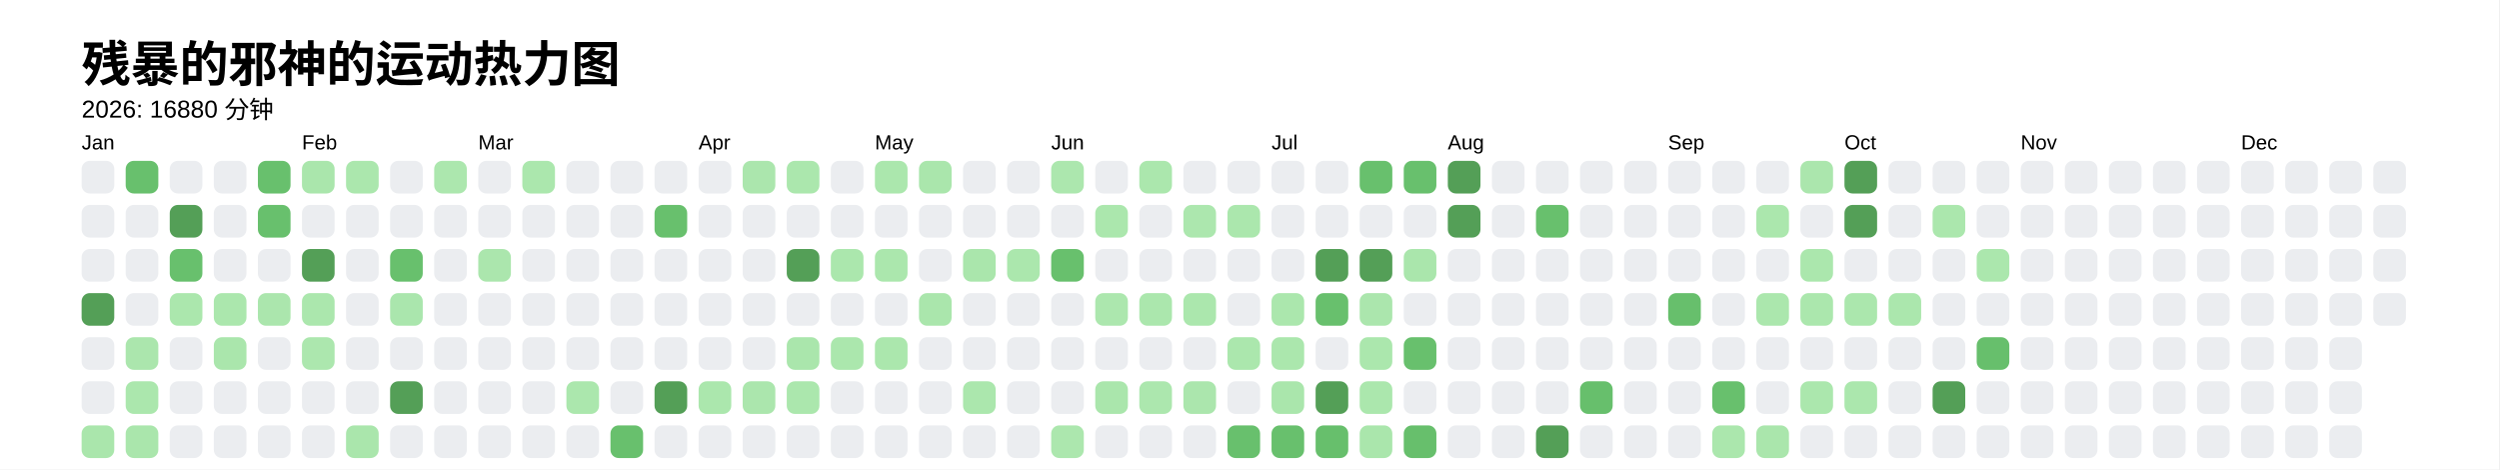
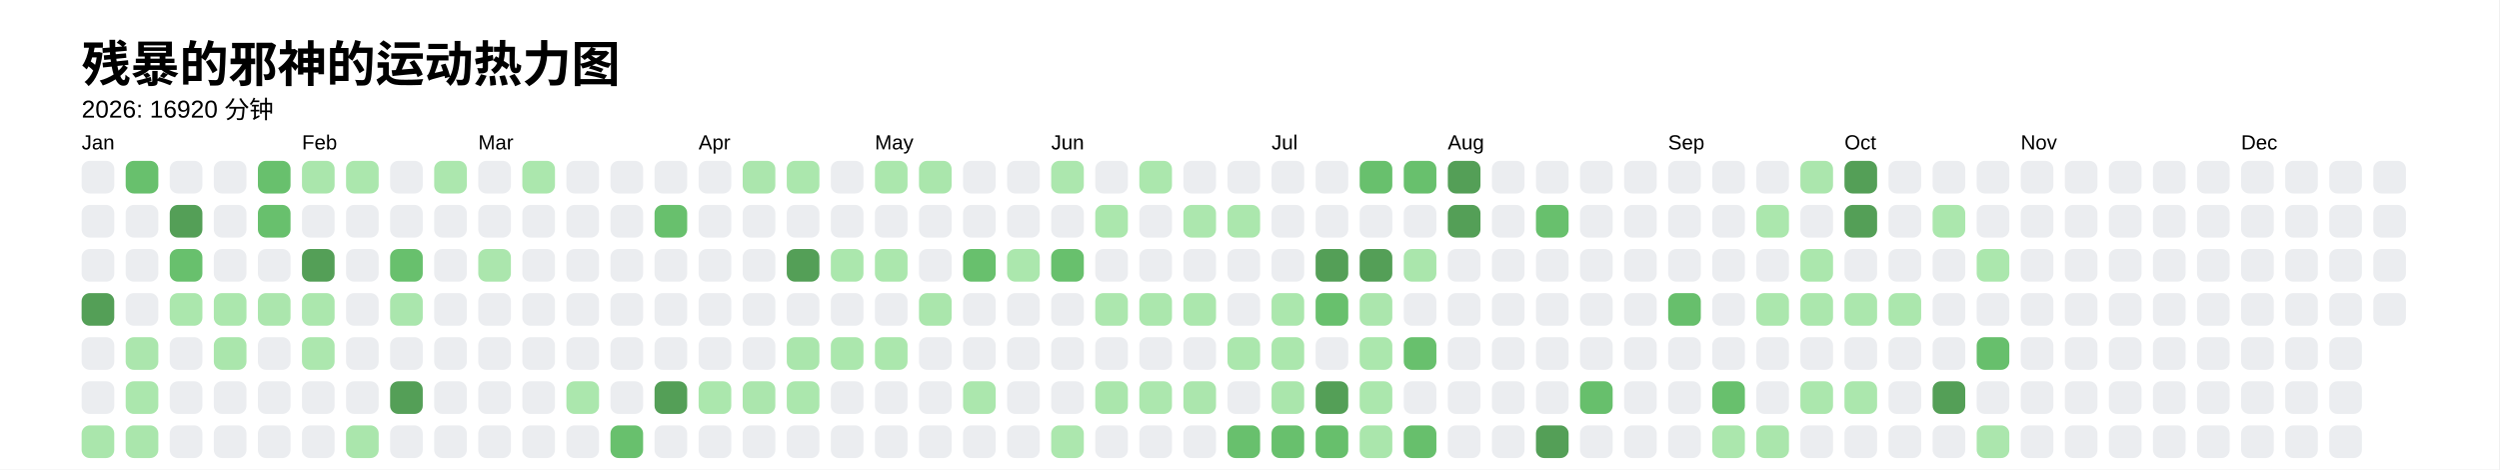
<svg xmlns="http://www.w3.org/2000/svg" baseProfile="full" height="57.5mm" version="1.1" viewBox="0,0,306.2,57.5" width="306.2mm">
  <defs />
  <rect fill="#FFFFFF" height="57.5" width="306.2" x="0" y="0" />
  <text fill="#000000" style="font-size:6px; font-family:Arial; font-weight:bold;" x="10" y="10">残暴的邪神的运动热力图</text>
-   <text fill="#000000" style="font-size:3px; font-family:Arial;" x="10" y="14.4">2026: 16880 分钟</text>
+   <text fill="#000000" style="font-size:3px; font-family:Arial;" x="10" y="14.4">2026: 16920 分钟</text>
  <text fill="#000000" style="font-size:2.5px; font-family:Arial" x="10" y="18.3">Jan</text>
  <rect fill="#EBEDF0" height="4" rx="1" ry="1" width="4" x="10" y="19.7" />
  <rect fill="#EBEDF0" height="4" rx="1" ry="1" width="4" x="10" y="25.1" />
  <rect fill="#EBEDF0" height="4" rx="1" ry="1" width="4" x="10" y="30.5" />
  <rect fill="#549F57" height="4" rx="1" ry="1" width="4" x="10" y="35.9" />
  <rect fill="#EBEDF0" height="4" rx="1" ry="1" width="4" x="10" y="41.3" />
  <rect fill="#EBEDF0" height="4" rx="1" ry="1" width="4" x="10" y="46.7" />
  <rect fill="#aae6ac" height="4" rx="1" ry="1" width="4" x="10" y="52.1" />
  <rect fill="#68c06d" height="4" rx="1" ry="1" width="4" x="15.4" y="19.7" />
  <rect fill="#EBEDF0" height="4" rx="1" ry="1" width="4" x="15.4" y="25.1" />
  <rect fill="#EBEDF0" height="4" rx="1" ry="1" width="4" x="15.4" y="30.5" />
  <rect fill="#EBEDF0" height="4" rx="1" ry="1" width="4" x="15.4" y="35.9" />
  <rect fill="#abe6ad" height="4" rx="1" ry="1" width="4" x="15.4" y="41.3" />
  <rect fill="#abe7ad" height="4" rx="1" ry="1" width="4" x="15.4" y="46.7" />
  <rect fill="#aae6ac" height="4" rx="1" ry="1" width="4" x="15.4" y="52.1" />
  <rect fill="#EBEDF0" height="4" rx="1" ry="1" width="4" x="20.8" y="19.7" />
  <rect fill="#549F57" height="4" rx="1" ry="1" width="4" x="20.8" y="25.1" />
  <rect fill="#68c06d" height="4" rx="1" ry="1" width="4" x="20.8" y="30.5" />
  <rect fill="#abe7ad" height="4" rx="1" ry="1" width="4" x="20.8" y="35.9" />
  <rect fill="#EBEDF0" height="4" rx="1" ry="1" width="4" x="20.8" y="41.3" />
  <rect fill="#EBEDF0" height="4" rx="1" ry="1" width="4" x="20.8" y="46.7" />
  <rect fill="#EBEDF0" height="4" rx="1" ry="1" width="4" x="20.8" y="52.1" />
  <rect fill="#EBEDF0" height="4" rx="1" ry="1" width="4" x="26.2" y="19.7" />
  <rect fill="#EBEDF0" height="4" rx="1" ry="1" width="4" x="26.2" y="25.1" />
  <rect fill="#EBEDF0" height="4" rx="1" ry="1" width="4" x="26.2" y="30.5" />
  <rect fill="#abe7ad" height="4" rx="1" ry="1" width="4" x="26.2" y="35.9" />
  <rect fill="#aae6ac" height="4" rx="1" ry="1" width="4" x="26.2" y="41.3" />
  <rect fill="#EBEDF0" height="4" rx="1" ry="1" width="4" x="26.2" y="46.7" />
  <rect fill="#EBEDF0" height="4" rx="1" ry="1" width="4" x="26.2" y="52.1" />
  <rect fill="#68c06d" height="4" rx="1" ry="1" width="4" x="31.6" y="19.7" />
  <rect fill="#68c06d" height="4" rx="1" ry="1" width="4" x="31.6" y="25.1" />
  <rect fill="#EBEDF0" height="4" rx="1" ry="1" width="4" x="31.6" y="30.5" />
  <rect fill="#abe6ad" height="4" rx="1" ry="1" width="4" x="31.6" y="35.9" />
  <rect fill="#EBEDF0" height="4" rx="1" ry="1" width="4" x="31.6" y="41.3" />
  <rect fill="#EBEDF0" height="4" rx="1" ry="1" width="4" x="31.6" y="46.7" />
  <rect fill="#EBEDF0" height="4" rx="1" ry="1" width="4" x="31.6" y="52.1" />
  <text fill="#000000" style="font-size:2.5px; font-family:Arial" x="37.0" y="18.3">Feb</text>
  <rect fill="#aae6ac" height="4" rx="1" ry="1" width="4" x="37.0" y="19.7" />
  <rect fill="#EBEDF0" height="4" rx="1" ry="1" width="4" x="37.0" y="25.1" />
  <rect fill="#549F57" height="4" rx="1" ry="1" width="4" x="37.0" y="30.5" />
  <rect fill="#abe7ad" height="4" rx="1" ry="1" width="4" x="37.0" y="35.9" />
  <rect fill="#ace7ae" height="4" rx="1" ry="1" width="4" x="37.0" y="41.3" />
  <rect fill="#EBEDF0" height="4" rx="1" ry="1" width="4" x="37.0" y="46.7" />
  <rect fill="#EBEDF0" height="4" rx="1" ry="1" width="4" x="37.0" y="52.1" />
  <rect fill="#abe7ad" height="4" rx="1" ry="1" width="4" x="42.4" y="19.7" />
  <rect fill="#EBEDF0" height="4" rx="1" ry="1" width="4" x="42.4" y="25.1" />
  <rect fill="#EBEDF0" height="4" rx="1" ry="1" width="4" x="42.4" y="30.5" />
  <rect fill="#EBEDF0" height="4" rx="1" ry="1" width="4" x="42.4" y="35.9" />
  <rect fill="#EBEDF0" height="4" rx="1" ry="1" width="4" x="42.4" y="41.3" />
  <rect fill="#EBEDF0" height="4" rx="1" ry="1" width="4" x="42.4" y="46.7" />
  <rect fill="#aae6ac" height="4" rx="1" ry="1" width="4" x="42.4" y="52.1" />
  <rect fill="#EBEDF0" height="4" rx="1" ry="1" width="4" x="47.8" y="19.7" />
  <rect fill="#EBEDF0" height="4" rx="1" ry="1" width="4" x="47.8" y="25.1" />
  <rect fill="#68c06d" height="4" rx="1" ry="1" width="4" x="47.8" y="30.5" />
  <rect fill="#aae6ad" height="4" rx="1" ry="1" width="4" x="47.8" y="35.9" />
  <rect fill="#EBEDF0" height="4" rx="1" ry="1" width="4" x="47.8" y="41.3" />
  <rect fill="#549F57" height="4" rx="1" ry="1" width="4" x="47.8" y="46.7" />
  <rect fill="#EBEDF0" height="4" rx="1" ry="1" width="4" x="47.8" y="52.1" />
  <rect fill="#ace7ae" height="4" rx="1" ry="1" width="4" x="53.2" y="19.7" />
  <rect fill="#EBEDF0" height="4" rx="1" ry="1" width="4" x="53.2" y="25.1" />
  <rect fill="#EBEDF0" height="4" rx="1" ry="1" width="4" x="53.2" y="30.5" />
  <rect fill="#EBEDF0" height="4" rx="1" ry="1" width="4" x="53.2" y="35.9" />
  <rect fill="#EBEDF0" height="4" rx="1" ry="1" width="4" x="53.2" y="41.3" />
  <rect fill="#EBEDF0" height="4" rx="1" ry="1" width="4" x="53.2" y="46.7" />
  <rect fill="#EBEDF0" height="4" rx="1" ry="1" width="4" x="53.2" y="52.1" />
  <text fill="#000000" style="font-size:2.5px; font-family:Arial" x="58.6" y="18.3">Mar</text>
  <rect fill="#EBEDF0" height="4" rx="1" ry="1" width="4" x="58.6" y="19.7" />
  <rect fill="#EBEDF0" height="4" rx="1" ry="1" width="4" x="58.6" y="25.1" />
  <rect fill="#abe6ad" height="4" rx="1" ry="1" width="4" x="58.6" y="30.5" />
  <rect fill="#EBEDF0" height="4" rx="1" ry="1" width="4" x="58.6" y="35.9" />
  <rect fill="#EBEDF0" height="4" rx="1" ry="1" width="4" x="58.6" y="41.3" />
  <rect fill="#EBEDF0" height="4" rx="1" ry="1" width="4" x="58.6" y="46.7" />
  <rect fill="#EBEDF0" height="4" rx="1" ry="1" width="4" x="58.6" y="52.1" />
  <rect fill="#abe7ad" height="4" rx="1" ry="1" width="4" x="64" y="19.7" />
  <rect fill="#EBEDF0" height="4" rx="1" ry="1" width="4" x="64" y="25.1" />
  <rect fill="#EBEDF0" height="4" rx="1" ry="1" width="4" x="64" y="30.5" />
  <rect fill="#EBEDF0" height="4" rx="1" ry="1" width="4" x="64" y="35.9" />
  <rect fill="#EBEDF0" height="4" rx="1" ry="1" width="4" x="64" y="41.3" />
  <rect fill="#EBEDF0" height="4" rx="1" ry="1" width="4" x="64" y="46.7" />
  <rect fill="#EBEDF0" height="4" rx="1" ry="1" width="4" x="64" y="52.1" />
  <rect fill="#EBEDF0" height="4" rx="1" ry="1" width="4" x="69.4" y="19.7" />
  <rect fill="#EBEDF0" height="4" rx="1" ry="1" width="4" x="69.4" y="25.1" />
  <rect fill="#EBEDF0" height="4" rx="1" ry="1" width="4" x="69.4" y="30.5" />
  <rect fill="#EBEDF0" height="4" rx="1" ry="1" width="4" x="69.4" y="35.9" />
  <rect fill="#EBEDF0" height="4" rx="1" ry="1" width="4" x="69.4" y="41.3" />
  <rect fill="#abe7ad" height="4" rx="1" ry="1" width="4" x="69.4" y="46.7" />
  <rect fill="#EBEDF0" height="4" rx="1" ry="1" width="4" x="69.4" y="52.1" />
  <rect fill="#EBEDF0" height="4" rx="1" ry="1" width="4" x="74.8" y="19.7" />
  <rect fill="#EBEDF0" height="4" rx="1" ry="1" width="4" x="74.8" y="25.1" />
  <rect fill="#EBEDF0" height="4" rx="1" ry="1" width="4" x="74.8" y="30.5" />
  <rect fill="#EBEDF0" height="4" rx="1" ry="1" width="4" x="74.8" y="35.9" />
  <rect fill="#EBEDF0" height="4" rx="1" ry="1" width="4" x="74.8" y="41.3" />
  <rect fill="#EBEDF0" height="4" rx="1" ry="1" width="4" x="74.8" y="46.7" />
  <rect fill="#68c06d" height="4" rx="1" ry="1" width="4" x="74.8" y="52.1" />
  <rect fill="#EBEDF0" height="4" rx="1" ry="1" width="4" x="80.2" y="19.7" />
  <rect fill="#68c06d" height="4" rx="1" ry="1" width="4" x="80.2" y="25.1" />
  <rect fill="#EBEDF0" height="4" rx="1" ry="1" width="4" x="80.2" y="30.5" />
  <rect fill="#EBEDF0" height="4" rx="1" ry="1" width="4" x="80.2" y="35.9" />
  <rect fill="#EBEDF0" height="4" rx="1" ry="1" width="4" x="80.2" y="41.3" />
  <rect fill="#549F57" height="4" rx="1" ry="1" width="4" x="80.2" y="46.7" />
  <rect fill="#EBEDF0" height="4" rx="1" ry="1" width="4" x="80.2" y="52.1" />
  <text fill="#000000" style="font-size:2.5px; font-family:Arial" x="85.6" y="18.3">Apr</text>
  <rect fill="#EBEDF0" height="4" rx="1" ry="1" width="4" x="85.6" y="19.7" />
  <rect fill="#EBEDF0" height="4" rx="1" ry="1" width="4" x="85.6" y="25.1" />
  <rect fill="#EBEDF0" height="4" rx="1" ry="1" width="4" x="85.6" y="30.5" />
  <rect fill="#EBEDF0" height="4" rx="1" ry="1" width="4" x="85.6" y="35.9" />
  <rect fill="#EBEDF0" height="4" rx="1" ry="1" width="4" x="85.6" y="41.3" />
  <rect fill="#abe7ad" height="4" rx="1" ry="1" width="4" x="85.6" y="46.7" />
  <rect fill="#EBEDF0" height="4" rx="1" ry="1" width="4" x="85.6" y="52.1" />
  <rect fill="#abe6ad" height="4" rx="1" ry="1" width="4" x="91" y="19.7" />
  <rect fill="#EBEDF0" height="4" rx="1" ry="1" width="4" x="91" y="25.1" />
  <rect fill="#EBEDF0" height="4" rx="1" ry="1" width="4" x="91" y="30.5" />
  <rect fill="#EBEDF0" height="4" rx="1" ry="1" width="4" x="91" y="35.9" />
  <rect fill="#EBEDF0" height="4" rx="1" ry="1" width="4" x="91" y="41.3" />
  <rect fill="#abe6ad" height="4" rx="1" ry="1" width="4" x="91" y="46.7" />
  <rect fill="#EBEDF0" height="4" rx="1" ry="1" width="4" x="91" y="52.1" />
  <rect fill="#abe7ad" height="4" rx="1" ry="1" width="4" x="96.4" y="19.7" />
  <rect fill="#EBEDF0" height="4" rx="1" ry="1" width="4" x="96.4" y="25.1" />
  <rect fill="#549F57" height="4" rx="1" ry="1" width="4" x="96.4" y="30.5" />
  <rect fill="#EBEDF0" height="4" rx="1" ry="1" width="4" x="96.4" y="35.9" />
  <rect fill="#aae6ac" height="4" rx="1" ry="1" width="4" x="96.4" y="41.3" />
  <rect fill="#abe7ad" height="4" rx="1" ry="1" width="4" x="96.4" y="46.7" />
  <rect fill="#EBEDF0" height="4" rx="1" ry="1" width="4" x="96.4" y="52.1" />
  <rect fill="#EBEDF0" height="4" rx="1" ry="1" width="4" x="101.8" y="19.7" />
  <rect fill="#EBEDF0" height="4" rx="1" ry="1" width="4" x="101.8" y="25.1" />
  <rect fill="#abe7ad" height="4" rx="1" ry="1" width="4" x="101.8" y="30.5" />
  <rect fill="#EBEDF0" height="4" rx="1" ry="1" width="4" x="101.8" y="35.9" />
  <rect fill="#abe7ad" height="4" rx="1" ry="1" width="4" x="101.8" y="41.3" />
  <rect fill="#EBEDF0" height="4" rx="1" ry="1" width="4" x="101.8" y="46.7" />
  <rect fill="#EBEDF0" height="4" rx="1" ry="1" width="4" x="101.8" y="52.1" />
  <text fill="#000000" style="font-size:2.5px; font-family:Arial" x="107.2" y="18.3">May</text>
  <rect fill="#abe7ad" height="4" rx="1" ry="1" width="4" x="107.2" y="19.7" />
  <rect fill="#EBEDF0" height="4" rx="1" ry="1" width="4" x="107.2" y="25.1" />
  <rect fill="#abe7ad" height="4" rx="1" ry="1" width="4" x="107.2" y="30.5" />
  <rect fill="#EBEDF0" height="4" rx="1" ry="1" width="4" x="107.2" y="35.9" />
  <rect fill="#abe7ad" height="4" rx="1" ry="1" width="4" x="107.2" y="41.3" />
  <rect fill="#EBEDF0" height="4" rx="1" ry="1" width="4" x="107.2" y="46.7" />
  <rect fill="#EBEDF0" height="4" rx="1" ry="1" width="4" x="107.2" y="52.1" />
  <rect fill="#aae6ac" height="4" rx="1" ry="1" width="4" x="112.6" y="19.7" />
  <rect fill="#EBEDF0" height="4" rx="1" ry="1" width="4" x="112.6" y="25.1" />
  <rect fill="#EBEDF0" height="4" rx="1" ry="1" width="4" x="112.6" y="30.5" />
  <rect fill="#aae6ac" height="4" rx="1" ry="1" width="4" x="112.6" y="35.9" />
  <rect fill="#EBEDF0" height="4" rx="1" ry="1" width="4" x="112.6" y="41.3" />
  <rect fill="#EBEDF0" height="4" rx="1" ry="1" width="4" x="112.6" y="46.7" />
  <rect fill="#EBEDF0" height="4" rx="1" ry="1" width="4" x="112.6" y="52.1" />
  <rect fill="#EBEDF0" height="4" rx="1" ry="1" width="4" x="118" y="19.7" />
  <rect fill="#EBEDF0" height="4" rx="1" ry="1" width="4" x="118" y="25.1" />
-   <rect fill="#aae6ac" height="4" rx="1" ry="1" width="4" x="118" y="30.5" />
+   <rect fill="#68c06d" height="4" rx="1" ry="1" width="4" x="118" y="30.5" />
  <rect fill="#EBEDF0" height="4" rx="1" ry="1" width="4" x="118" y="35.9" />
  <rect fill="#EBEDF0" height="4" rx="1" ry="1" width="4" x="118" y="41.3" />
  <rect fill="#abe7ad" height="4" rx="1" ry="1" width="4" x="118" y="46.7" />
  <rect fill="#EBEDF0" height="4" rx="1" ry="1" width="4" x="118" y="52.1" />
  <rect fill="#EBEDF0" height="4" rx="1" ry="1" width="4" x="123.4" y="19.7" />
  <rect fill="#EBEDF0" height="4" rx="1" ry="1" width="4" x="123.4" y="25.1" />
  <rect fill="#abe7ad" height="4" rx="1" ry="1" width="4" x="123.4" y="30.5" />
  <rect fill="#EBEDF0" height="4" rx="1" ry="1" width="4" x="123.4" y="35.9" />
  <rect fill="#EBEDF0" height="4" rx="1" ry="1" width="4" x="123.4" y="41.3" />
  <rect fill="#EBEDF0" height="4" rx="1" ry="1" width="4" x="123.4" y="46.7" />
  <rect fill="#EBEDF0" height="4" rx="1" ry="1" width="4" x="123.4" y="52.1" />
  <text fill="#000000" style="font-size:2.5px; font-family:Arial" x="128.8" y="18.3">Jun</text>
  <rect fill="#ace7ae" height="4" rx="1" ry="1" width="4" x="128.8" y="19.7" />
  <rect fill="#EBEDF0" height="4" rx="1" ry="1" width="4" x="128.8" y="25.1" />
  <rect fill="#68c06d" height="4" rx="1" ry="1" width="4" x="128.8" y="30.5" />
  <rect fill="#EBEDF0" height="4" rx="1" ry="1" width="4" x="128.8" y="35.9" />
  <rect fill="#EBEDF0" height="4" rx="1" ry="1" width="4" x="128.8" y="41.3" />
  <rect fill="#EBEDF0" height="4" rx="1" ry="1" width="4" x="128.8" y="46.7" />
  <rect fill="#ace7ae" height="4" rx="1" ry="1" width="4" x="128.8" y="52.1" />
  <rect fill="#EBEDF0" height="4" rx="1" ry="1" width="4" x="134.2" y="19.7" />
  <rect fill="#abe7ad" height="4" rx="1" ry="1" width="4" x="134.2" y="25.1" />
  <rect fill="#EBEDF0" height="4" rx="1" ry="1" width="4" x="134.2" y="30.5" />
  <rect fill="#ace7ae" height="4" rx="1" ry="1" width="4" x="134.2" y="35.9" />
  <rect fill="#EBEDF0" height="4" rx="1" ry="1" width="4" x="134.2" y="41.3" />
  <rect fill="#aae6ac" height="4" rx="1" ry="1" width="4" x="134.2" y="46.7" />
  <rect fill="#EBEDF0" height="4" rx="1" ry="1" width="4" x="134.2" y="52.1" />
  <rect fill="#abe7ad" height="4" rx="1" ry="1" width="4" x="139.6" y="19.7" />
  <rect fill="#EBEDF0" height="4" rx="1" ry="1" width="4" x="139.6" y="25.1" />
  <rect fill="#EBEDF0" height="4" rx="1" ry="1" width="4" x="139.6" y="30.5" />
  <rect fill="#abe7ad" height="4" rx="1" ry="1" width="4" x="139.6" y="35.9" />
  <rect fill="#EBEDF0" height="4" rx="1" ry="1" width="4" x="139.6" y="41.3" />
  <rect fill="#ace7ae" height="4" rx="1" ry="1" width="4" x="139.6" y="46.7" />
  <rect fill="#EBEDF0" height="4" rx="1" ry="1" width="4" x="139.6" y="52.1" />
  <rect fill="#EBEDF0" height="4" rx="1" ry="1" width="4" x="145" y="19.7" />
  <rect fill="#ace7ae" height="4" rx="1" ry="1" width="4" x="145" y="25.1" />
  <rect fill="#EBEDF0" height="4" rx="1" ry="1" width="4" x="145" y="30.5" />
  <rect fill="#abe7ad" height="4" rx="1" ry="1" width="4" x="145" y="35.9" />
  <rect fill="#EBEDF0" height="4" rx="1" ry="1" width="4" x="145" y="41.3" />
  <rect fill="#abe6ad" height="4" rx="1" ry="1" width="4" x="145" y="46.7" />
  <rect fill="#EBEDF0" height="4" rx="1" ry="1" width="4" x="145" y="52.1" />
  <rect fill="#EBEDF0" height="4" rx="1" ry="1" width="4" x="150.4" y="19.7" />
  <rect fill="#abe7ad" height="4" rx="1" ry="1" width="4" x="150.4" y="25.1" />
  <rect fill="#EBEDF0" height="4" rx="1" ry="1" width="4" x="150.4" y="30.5" />
  <rect fill="#EBEDF0" height="4" rx="1" ry="1" width="4" x="150.4" y="35.9" />
  <rect fill="#abe7ad" height="4" rx="1" ry="1" width="4" x="150.4" y="41.3" />
  <rect fill="#EBEDF0" height="4" rx="1" ry="1" width="4" x="150.4" y="46.7" />
  <rect fill="#68c06d" height="4" rx="1" ry="1" width="4" x="150.4" y="52.1" />
  <text fill="#000000" style="font-size:2.5px; font-family:Arial" x="155.8" y="18.3">Jul</text>
  <rect fill="#EBEDF0" height="4" rx="1" ry="1" width="4" x="155.8" y="19.7" />
  <rect fill="#EBEDF0" height="4" rx="1" ry="1" width="4" x="155.8" y="25.1" />
  <rect fill="#EBEDF0" height="4" rx="1" ry="1" width="4" x="155.8" y="30.5" />
  <rect fill="#abe7ad" height="4" rx="1" ry="1" width="4" x="155.8" y="35.9" />
  <rect fill="#abe7ad" height="4" rx="1" ry="1" width="4" x="155.8" y="41.3" />
  <rect fill="#aae6ac" height="4" rx="1" ry="1" width="4" x="155.8" y="46.7" />
  <rect fill="#68c06d" height="4" rx="1" ry="1" width="4" x="155.8" y="52.1" />
  <rect fill="#EBEDF0" height="4" rx="1" ry="1" width="4" x="161.2" y="19.7" />
  <rect fill="#EBEDF0" height="4" rx="1" ry="1" width="4" x="161.2" y="25.1" />
  <rect fill="#549F57" height="4" rx="1" ry="1" width="4" x="161.2" y="30.5" />
  <rect fill="#68c06d" height="4" rx="1" ry="1" width="4" x="161.2" y="35.9" />
  <rect fill="#EBEDF0" height="4" rx="1" ry="1" width="4" x="161.2" y="41.3" />
  <rect fill="#549F57" height="4" rx="1" ry="1" width="4" x="161.2" y="46.7" />
  <rect fill="#67bf6c" height="4" rx="1" ry="1" width="4" x="161.2" y="52.1" />
  <rect fill="#68c06d" height="4" rx="1" ry="1" width="4" x="166.6" y="19.7" />
  <rect fill="#EBEDF0" height="4" rx="1" ry="1" width="4" x="166.6" y="25.1" />
  <rect fill="#549F57" height="4" rx="1" ry="1" width="4" x="166.6" y="30.5" />
  <rect fill="#abe6ad" height="4" rx="1" ry="1" width="4" x="166.6" y="35.9" />
  <rect fill="#abe7ad" height="4" rx="1" ry="1" width="4" x="166.6" y="41.3" />
  <rect fill="#abe7ad" height="4" rx="1" ry="1" width="4" x="166.6" y="46.7" />
  <rect fill="#aae6ac" height="4" rx="1" ry="1" width="4" x="166.6" y="52.1" />
  <rect fill="#68c06d" height="4" rx="1" ry="1" width="4" x="172" y="19.7" />
  <rect fill="#EBEDF0" height="4" rx="1" ry="1" width="4" x="172" y="25.1" />
  <rect fill="#aae6ac" height="4" rx="1" ry="1" width="4" x="172" y="30.5" />
  <rect fill="#EBEDF0" height="4" rx="1" ry="1" width="4" x="172" y="35.9" />
  <rect fill="#68c06d" height="4" rx="1" ry="1" width="4" x="172" y="41.3" />
  <rect fill="#EBEDF0" height="4" rx="1" ry="1" width="4" x="172" y="46.7" />
  <rect fill="#67bf6c" height="4" rx="1" ry="1" width="4" x="172" y="52.1" />
  <text fill="#000000" style="font-size:2.5px; font-family:Arial" x="177.4" y="18.3">Aug</text>
  <rect fill="#549F57" height="4" rx="1" ry="1" width="4" x="177.4" y="19.7" />
  <rect fill="#549F57" height="4" rx="1" ry="1" width="4" x="177.4" y="25.1" />
  <rect fill="#EBEDF0" height="4" rx="1" ry="1" width="4" x="177.4" y="30.5" />
  <rect fill="#EBEDF0" height="4" rx="1" ry="1" width="4" x="177.4" y="35.9" />
  <rect fill="#EBEDF0" height="4" rx="1" ry="1" width="4" x="177.4" y="41.3" />
  <rect fill="#EBEDF0" height="4" rx="1" ry="1" width="4" x="177.4" y="46.7" />
  <rect fill="#EBEDF0" height="4" rx="1" ry="1" width="4" x="177.4" y="52.1" />
  <rect fill="#EBEDF0" height="4" rx="1" ry="1" width="4" x="182.8" y="19.7" />
  <rect fill="#EBEDF0" height="4" rx="1" ry="1" width="4" x="182.8" y="25.1" />
  <rect fill="#EBEDF0" height="4" rx="1" ry="1" width="4" x="182.8" y="30.5" />
  <rect fill="#EBEDF0" height="4" rx="1" ry="1" width="4" x="182.8" y="35.9" />
  <rect fill="#EBEDF0" height="4" rx="1" ry="1" width="4" x="182.8" y="41.3" />
  <rect fill="#EBEDF0" height="4" rx="1" ry="1" width="4" x="182.8" y="46.7" />
  <rect fill="#EBEDF0" height="4" rx="1" ry="1" width="4" x="182.8" y="52.1" />
  <rect fill="#EBEDF0" height="4" rx="1" ry="1" width="4" x="188.2" y="19.7" />
  <rect fill="#68c06d" height="4" rx="1" ry="1" width="4" x="188.2" y="25.1" />
  <rect fill="#EBEDF0" height="4" rx="1" ry="1" width="4" x="188.2" y="30.5" />
  <rect fill="#EBEDF0" height="4" rx="1" ry="1" width="4" x="188.2" y="35.9" />
  <rect fill="#EBEDF0" height="4" rx="1" ry="1" width="4" x="188.2" y="41.3" />
  <rect fill="#EBEDF0" height="4" rx="1" ry="1" width="4" x="188.2" y="46.7" />
  <rect fill="#549F57" height="4" rx="1" ry="1" width="4" x="188.2" y="52.1" />
  <rect fill="#EBEDF0" height="4" rx="1" ry="1" width="4" x="193.6" y="19.7" />
  <rect fill="#EBEDF0" height="4" rx="1" ry="1" width="4" x="193.6" y="25.1" />
  <rect fill="#EBEDF0" height="4" rx="1" ry="1" width="4" x="193.6" y="30.5" />
  <rect fill="#EBEDF0" height="4" rx="1" ry="1" width="4" x="193.6" y="35.9" />
  <rect fill="#EBEDF0" height="4" rx="1" ry="1" width="4" x="193.6" y="41.3" />
  <rect fill="#67bf6c" height="4" rx="1" ry="1" width="4" x="193.6" y="46.7" />
  <rect fill="#EBEDF0" height="4" rx="1" ry="1" width="4" x="193.6" y="52.1" />
  <rect fill="#EBEDF0" height="4" rx="1" ry="1" width="4" x="199" y="19.7" />
  <rect fill="#EBEDF0" height="4" rx="1" ry="1" width="4" x="199" y="25.1" />
  <rect fill="#EBEDF0" height="4" rx="1" ry="1" width="4" x="199" y="30.5" />
  <rect fill="#EBEDF0" height="4" rx="1" ry="1" width="4" x="199" y="35.9" />
  <rect fill="#EBEDF0" height="4" rx="1" ry="1" width="4" x="199" y="41.3" />
  <rect fill="#EBEDF0" height="4" rx="1" ry="1" width="4" x="199" y="46.7" />
  <rect fill="#EBEDF0" height="4" rx="1" ry="1" width="4" x="199" y="52.1" />
  <text fill="#000000" style="font-size:2.5px; font-family:Arial" x="204.4" y="18.3">Sep</text>
  <rect fill="#EBEDF0" height="4" rx="1" ry="1" width="4" x="204.4" y="19.7" />
  <rect fill="#EBEDF0" height="4" rx="1" ry="1" width="4" x="204.4" y="25.1" />
  <rect fill="#EBEDF0" height="4" rx="1" ry="1" width="4" x="204.4" y="30.5" />
  <rect fill="#67bf6c" height="4" rx="1" ry="1" width="4" x="204.4" y="35.9" />
  <rect fill="#EBEDF0" height="4" rx="1" ry="1" width="4" x="204.4" y="41.3" />
  <rect fill="#EBEDF0" height="4" rx="1" ry="1" width="4" x="204.4" y="46.7" />
  <rect fill="#EBEDF0" height="4" rx="1" ry="1" width="4" x="204.4" y="52.1" />
  <rect fill="#EBEDF0" height="4" rx="1" ry="1" width="4" x="209.8" y="19.7" />
  <rect fill="#EBEDF0" height="4" rx="1" ry="1" width="4" x="209.8" y="25.1" />
  <rect fill="#EBEDF0" height="4" rx="1" ry="1" width="4" x="209.8" y="30.5" />
  <rect fill="#EBEDF0" height="4" rx="1" ry="1" width="4" x="209.8" y="35.9" />
  <rect fill="#EBEDF0" height="4" rx="1" ry="1" width="4" x="209.8" y="41.3" />
  <rect fill="#68c06d" height="4" rx="1" ry="1" width="4" x="209.8" y="46.7" />
  <rect fill="#abe7ad" height="4" rx="1" ry="1" width="4" x="209.8" y="52.1" />
  <rect fill="#EBEDF0" height="4" rx="1" ry="1" width="4" x="215.2" y="19.7" />
  <rect fill="#abe7ad" height="4" rx="1" ry="1" width="4" x="215.2" y="25.1" />
  <rect fill="#EBEDF0" height="4" rx="1" ry="1" width="4" x="215.2" y="30.5" />
  <rect fill="#abe7ad" height="4" rx="1" ry="1" width="4" x="215.2" y="35.9" />
  <rect fill="#EBEDF0" height="4" rx="1" ry="1" width="4" x="215.2" y="41.3" />
  <rect fill="#EBEDF0" height="4" rx="1" ry="1" width="4" x="215.2" y="46.7" />
  <rect fill="#aae6ac" height="4" rx="1" ry="1" width="4" x="215.2" y="52.1" />
  <rect fill="#abe6ad" height="4" rx="1" ry="1" width="4" x="220.6" y="19.7" />
  <rect fill="#EBEDF0" height="4" rx="1" ry="1" width="4" x="220.6" y="25.1" />
  <rect fill="#abe7ad" height="4" rx="1" ry="1" width="4" x="220.6" y="30.5" />
  <rect fill="#abe7ad" height="4" rx="1" ry="1" width="4" x="220.6" y="35.9" />
  <rect fill="#EBEDF0" height="4" rx="1" ry="1" width="4" x="220.6" y="41.3" />
  <rect fill="#abe7ad" height="4" rx="1" ry="1" width="4" x="220.6" y="46.7" />
  <rect fill="#EBEDF0" height="4" rx="1" ry="1" width="4" x="220.6" y="52.1" />
  <text fill="#000000" style="font-size:2.5px; font-family:Arial" x="226" y="18.3">Oct</text>
  <rect fill="#549F57" height="4" rx="1" ry="1" width="4" x="226" y="19.7" />
  <rect fill="#549F57" height="4" rx="1" ry="1" width="4" x="226" y="25.1" />
  <rect fill="#EBEDF0" height="4" rx="1" ry="1" width="4" x="226" y="30.5" />
  <rect fill="#abe7ad" height="4" rx="1" ry="1" width="4" x="226" y="35.9" />
  <rect fill="#EBEDF0" height="4" rx="1" ry="1" width="4" x="226" y="41.3" />
  <rect fill="#abe7ad" height="4" rx="1" ry="1" width="4" x="226" y="46.7" />
  <rect fill="#EBEDF0" height="4" rx="1" ry="1" width="4" x="226" y="52.1" />
  <rect fill="#EBEDF0" height="4" rx="1" ry="1" width="4" x="231.4" y="19.7" />
  <rect fill="#EBEDF0" height="4" rx="1" ry="1" width="4" x="231.4" y="25.1" />
  <rect fill="#EBEDF0" height="4" rx="1" ry="1" width="4" x="231.4" y="30.5" />
  <rect fill="#abe7ad" height="4" rx="1" ry="1" width="4" x="231.4" y="35.9" />
  <rect fill="#EBEDF0" height="4" rx="1" ry="1" width="4" x="231.4" y="41.3" />
  <rect fill="#EBEDF0" height="4" rx="1" ry="1" width="4" x="231.4" y="46.7" />
  <rect fill="#EBEDF0" height="4" rx="1" ry="1" width="4" x="231.4" y="52.1" />
  <rect fill="#EBEDF0" height="4" rx="1" ry="1" width="4" x="236.8" y="19.7" />
  <rect fill="#abe7ad" height="4" rx="1" ry="1" width="4" x="236.8" y="25.1" />
  <rect fill="#EBEDF0" height="4" rx="1" ry="1" width="4" x="236.8" y="30.5" />
  <rect fill="#EBEDF0" height="4" rx="1" ry="1" width="4" x="236.8" y="35.9" />
  <rect fill="#EBEDF0" height="4" rx="1" ry="1" width="4" x="236.8" y="41.3" />
  <rect fill="#549F57" height="4" rx="1" ry="1" width="4" x="236.8" y="46.7" />
  <rect fill="#EBEDF0" height="4" rx="1" ry="1" width="4" x="236.8" y="52.1" />
  <rect fill="#EBEDF0" height="4" rx="1" ry="1" width="4" x="242.2" y="19.7" />
  <rect fill="#EBEDF0" height="4" rx="1" ry="1" width="4" x="242.2" y="25.1" />
  <rect fill="#abe7ad" height="4" rx="1" ry="1" width="4" x="242.2" y="30.5" />
  <rect fill="#EBEDF0" height="4" rx="1" ry="1" width="4" x="242.2" y="35.9" />
  <rect fill="#67bf6c" height="4" rx="1" ry="1" width="4" x="242.2" y="41.3" />
  <rect fill="#EBEDF0" height="4" rx="1" ry="1" width="4" x="242.2" y="46.7" />
-   <rect fill="#EBEDF0" height="4" rx="1" ry="1" width="4" x="242.2" y="52.1" />
+   <rect fill="#abe6ad" height="4" rx="1" ry="1" width="4" x="242.2" y="52.1" />
  <text fill="#000000" style="font-size:2.5px; font-family:Arial" x="247.6" y="18.3">Nov</text>
  <rect fill="#EBEDF0" height="4" rx="1" ry="1" width="4" x="247.6" y="19.7" />
  <rect fill="#EBEDF0" height="4" rx="1" ry="1" width="4" x="247.6" y="25.1" />
  <rect fill="#EBEDF0" height="4" rx="1" ry="1" width="4" x="247.6" y="30.5" />
  <rect fill="#EBEDF0" height="4" rx="1" ry="1" width="4" x="247.6" y="35.9" />
  <rect fill="#EBEDF0" height="4" rx="1" ry="1" width="4" x="247.6" y="41.3" />
  <rect fill="#EBEDF0" height="4" rx="1" ry="1" width="4" x="247.6" y="46.7" />
  <rect fill="#EBEDF0" height="4" rx="1" ry="1" width="4" x="247.6" y="52.1" />
  <rect fill="#EBEDF0" height="4" rx="1" ry="1" width="4" x="253" y="19.7" />
  <rect fill="#EBEDF0" height="4" rx="1" ry="1" width="4" x="253" y="25.1" />
  <rect fill="#EBEDF0" height="4" rx="1" ry="1" width="4" x="253" y="30.5" />
  <rect fill="#EBEDF0" height="4" rx="1" ry="1" width="4" x="253" y="35.9" />
  <rect fill="#EBEDF0" height="4" rx="1" ry="1" width="4" x="253" y="41.3" />
  <rect fill="#EBEDF0" height="4" rx="1" ry="1" width="4" x="253" y="46.7" />
  <rect fill="#EBEDF0" height="4" rx="1" ry="1" width="4" x="253" y="52.1" />
  <rect fill="#EBEDF0" height="4" rx="1" ry="1" width="4" x="258.4" y="19.7" />
  <rect fill="#EBEDF0" height="4" rx="1" ry="1" width="4" x="258.4" y="25.1" />
  <rect fill="#EBEDF0" height="4" rx="1" ry="1" width="4" x="258.4" y="30.5" />
  <rect fill="#EBEDF0" height="4" rx="1" ry="1" width="4" x="258.4" y="35.9" />
  <rect fill="#EBEDF0" height="4" rx="1" ry="1" width="4" x="258.4" y="41.3" />
  <rect fill="#EBEDF0" height="4" rx="1" ry="1" width="4" x="258.4" y="46.7" />
  <rect fill="#EBEDF0" height="4" rx="1" ry="1" width="4" x="258.4" y="52.1" />
  <rect fill="#EBEDF0" height="4" rx="1" ry="1" width="4" x="263.8" y="19.7" />
  <rect fill="#EBEDF0" height="4" rx="1" ry="1" width="4" x="263.8" y="25.1" />
  <rect fill="#EBEDF0" height="4" rx="1" ry="1" width="4" x="263.8" y="30.5" />
  <rect fill="#EBEDF0" height="4" rx="1" ry="1" width="4" x="263.8" y="35.9" />
  <rect fill="#EBEDF0" height="4" rx="1" ry="1" width="4" x="263.8" y="41.3" />
  <rect fill="#EBEDF0" height="4" rx="1" ry="1" width="4" x="263.8" y="46.7" />
  <rect fill="#EBEDF0" height="4" rx="1" ry="1" width="4" x="263.8" y="52.1" />
  <rect fill="#EBEDF0" height="4" rx="1" ry="1" width="4" x="269.2" y="19.7" />
  <rect fill="#EBEDF0" height="4" rx="1" ry="1" width="4" x="269.2" y="25.1" />
  <rect fill="#EBEDF0" height="4" rx="1" ry="1" width="4" x="269.2" y="30.5" />
  <rect fill="#EBEDF0" height="4" rx="1" ry="1" width="4" x="269.2" y="35.9" />
  <rect fill="#EBEDF0" height="4" rx="1" ry="1" width="4" x="269.2" y="41.3" />
  <rect fill="#EBEDF0" height="4" rx="1" ry="1" width="4" x="269.2" y="46.7" />
  <rect fill="#EBEDF0" height="4" rx="1" ry="1" width="4" x="269.2" y="52.1" />
  <text fill="#000000" style="font-size:2.5px; font-family:Arial" x="274.6" y="18.3">Dec</text>
  <rect fill="#EBEDF0" height="4" rx="1" ry="1" width="4" x="274.6" y="19.7" />
  <rect fill="#EBEDF0" height="4" rx="1" ry="1" width="4" x="274.6" y="25.1" />
  <rect fill="#EBEDF0" height="4" rx="1" ry="1" width="4" x="274.6" y="30.5" />
  <rect fill="#EBEDF0" height="4" rx="1" ry="1" width="4" x="274.6" y="35.9" />
  <rect fill="#EBEDF0" height="4" rx="1" ry="1" width="4" x="274.6" y="41.3" />
  <rect fill="#EBEDF0" height="4" rx="1" ry="1" width="4" x="274.6" y="46.7" />
  <rect fill="#EBEDF0" height="4" rx="1" ry="1" width="4" x="274.6" y="52.1" />
  <rect fill="#EBEDF0" height="4" rx="1" ry="1" width="4" x="280" y="19.7" />
  <rect fill="#EBEDF0" height="4" rx="1" ry="1" width="4" x="280" y="25.1" />
  <rect fill="#EBEDF0" height="4" rx="1" ry="1" width="4" x="280" y="30.5" />
  <rect fill="#EBEDF0" height="4" rx="1" ry="1" width="4" x="280" y="35.9" />
  <rect fill="#EBEDF0" height="4" rx="1" ry="1" width="4" x="280" y="41.3" />
  <rect fill="#EBEDF0" height="4" rx="1" ry="1" width="4" x="280" y="46.7" />
  <rect fill="#EBEDF0" height="4" rx="1" ry="1" width="4" x="280" y="52.1" />
  <rect fill="#EBEDF0" height="4" rx="1" ry="1" width="4" x="285.4" y="19.7" />
  <rect fill="#EBEDF0" height="4" rx="1" ry="1" width="4" x="285.4" y="25.1" />
  <rect fill="#EBEDF0" height="4" rx="1" ry="1" width="4" x="285.4" y="30.5" />
  <rect fill="#EBEDF0" height="4" rx="1" ry="1" width="4" x="285.4" y="35.9" />
  <rect fill="#EBEDF0" height="4" rx="1" ry="1" width="4" x="285.4" y="41.3" />
  <rect fill="#EBEDF0" height="4" rx="1" ry="1" width="4" x="285.4" y="46.7" />
  <rect fill="#EBEDF0" height="4" rx="1" ry="1" width="4" x="285.4" y="52.1" />
  <rect fill="#EBEDF0" height="4" rx="1" ry="1" width="4" x="290.8" y="19.7" />
  <rect fill="#EBEDF0" height="4" rx="1" ry="1" width="4" x="290.8" y="25.1" />
  <rect fill="#EBEDF0" height="4" rx="1" ry="1" width="4" x="290.8" y="30.5" />
  <rect fill="#EBEDF0" height="4" rx="1" ry="1" width="4" x="290.8" y="35.9" />
</svg>
